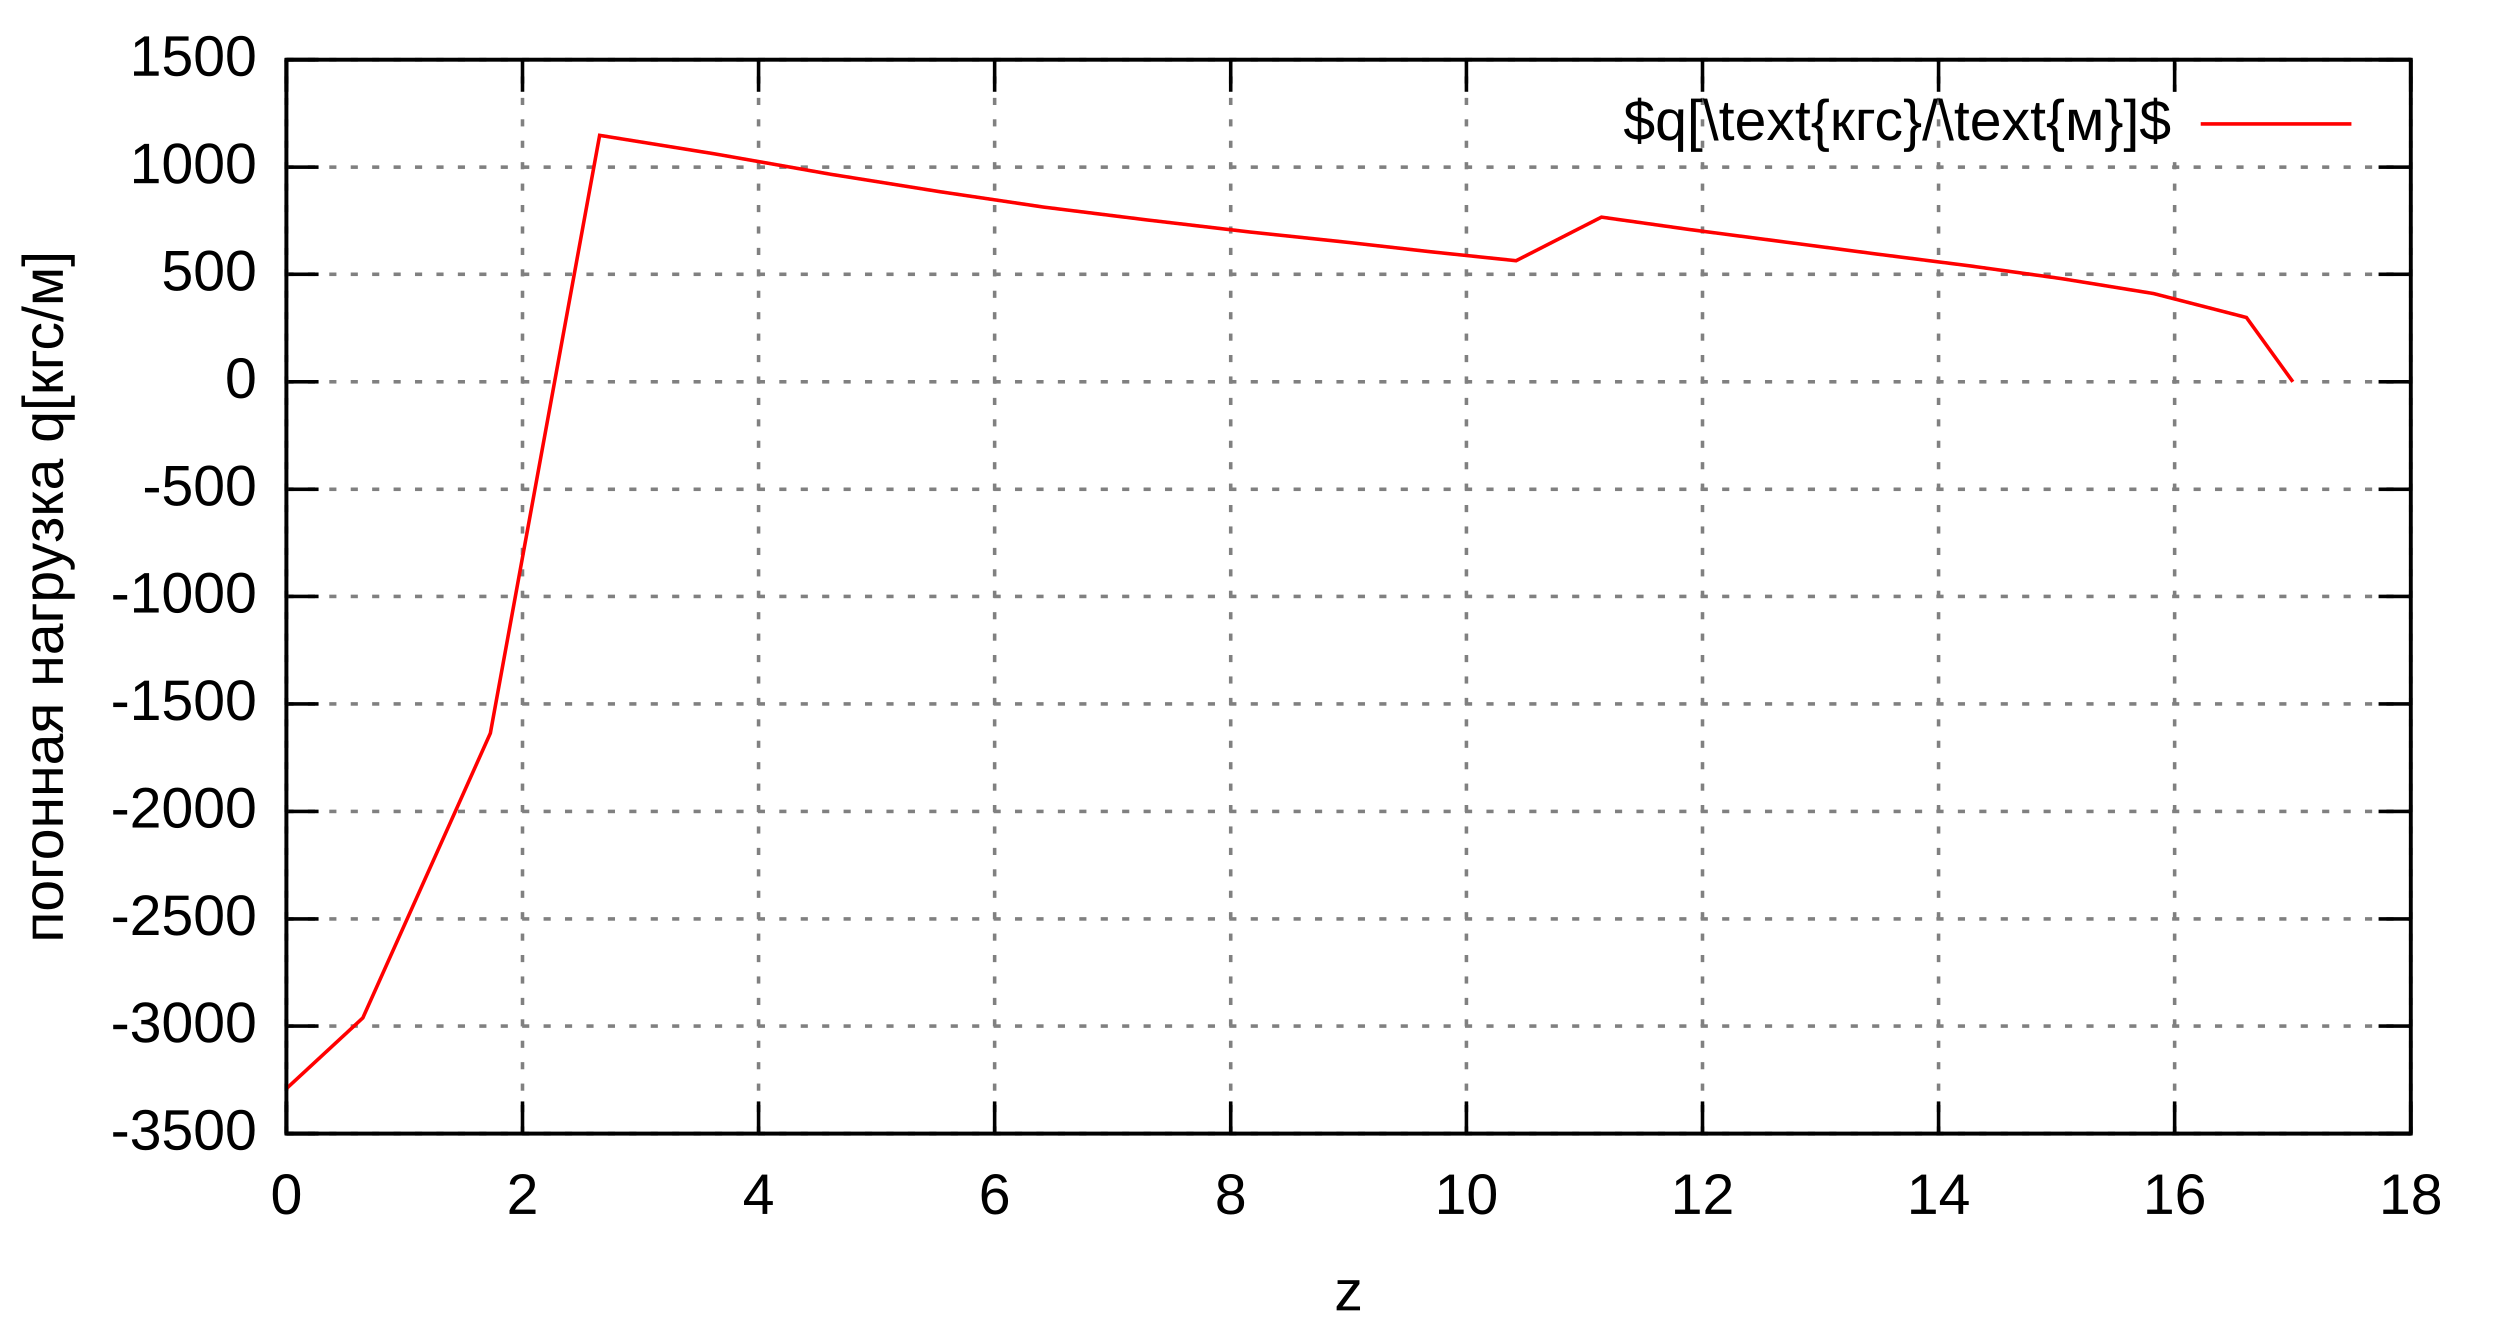
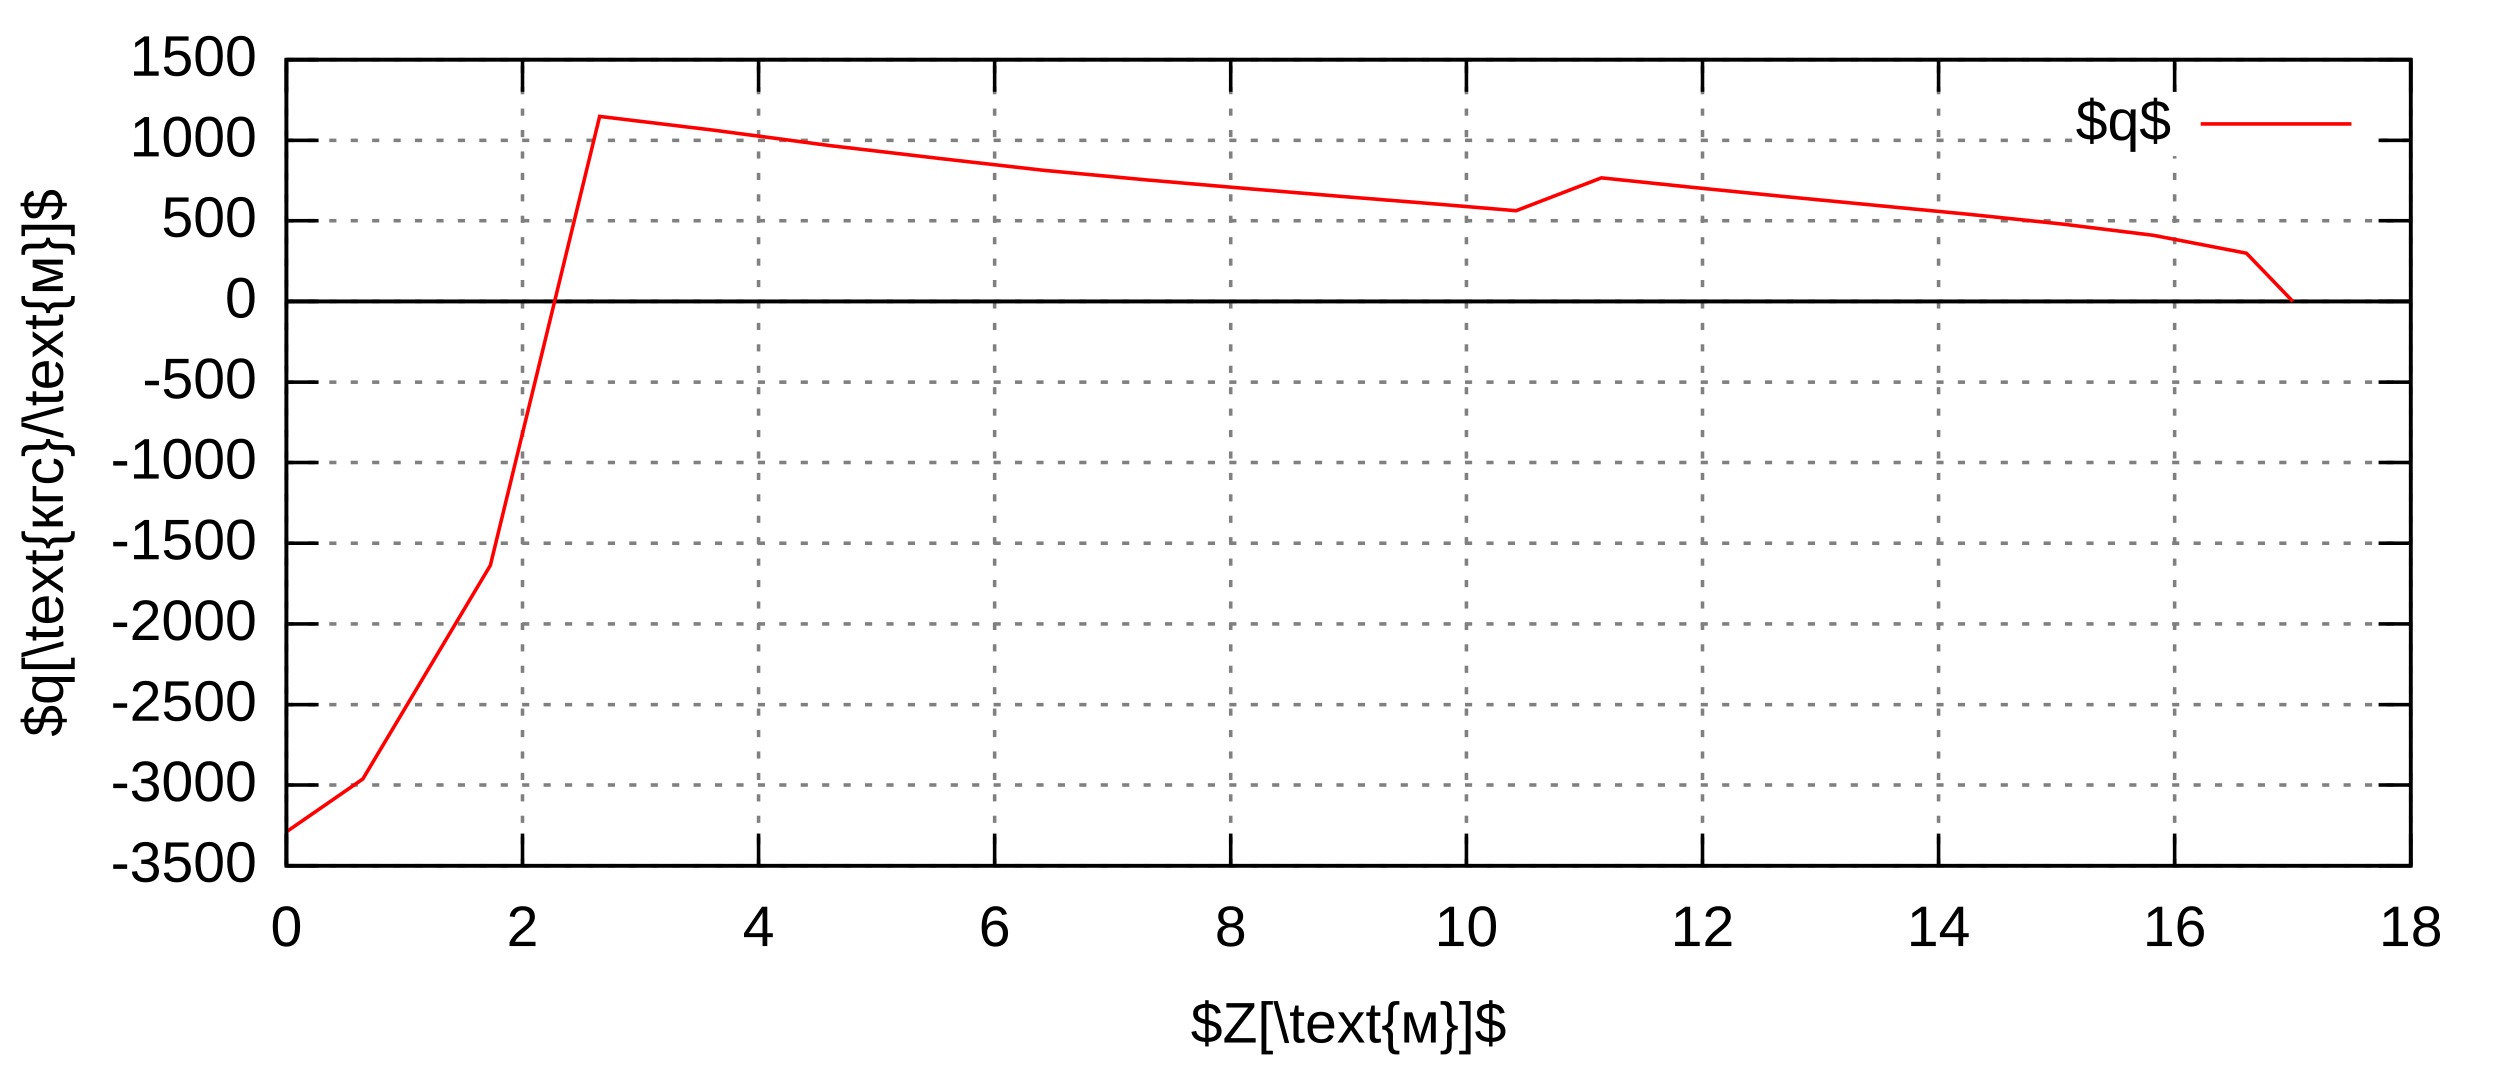
- <svg xmlns="http://www.w3.org/2000/svg" xmlns:xlink="http://www.w3.org/1999/xlink" width="700" height="375" viewBox="0 0 700 375" id="svg2" version="1.1">
-   <defs id="defs310" />
+ <svg xmlns="http://www.w3.org/2000/svg" xmlns:xlink="http://www.w3.org/1999/xlink" width="700" height="300" viewBox="0 0 700 300">
  <g id="gnuplot_canvas">
-     <rect x="0" y="0" width="700" height="375" fill="none" id="rect9" />
-     <defs id="defs11">
+     <rect x="0" y="0" width="700" height="300" fill="none" />
+     <defs>
      <circle id="gpDot" r="0.5" stroke-width="0.5" />
      <path id="gpPt0" stroke-width="0.222" stroke="currentColor" d="M-1,0 h2 M0,-1 v2" />
      <path id="gpPt1" stroke-width="0.222" stroke="currentColor" d="M-1,-1 L1,1 M1,-1 L-1,1" />
      <path id="gpPt2" stroke-width="0.222" stroke="currentColor" d="M-1,0 L1,0 M0,-1 L0,1 M-1,-1 L1,1 M-1,1 L1,-1" />
      <rect id="gpPt3" stroke-width="0.222" stroke="currentColor" x="-1" y="-1" width="2" height="2" />
      <rect id="gpPt4" stroke-width="0.222" stroke="currentColor" fill="currentColor" x="-1" y="-1" width="2" height="2" />
      <circle id="gpPt5" stroke-width="0.222" stroke="currentColor" cx="0" cy="0" r="1" />
      <use xlink:href="#gpPt5" id="gpPt6" fill="currentColor" stroke="none" />
      <path id="gpPt7" stroke-width="0.222" stroke="currentColor" d="M0,-1.33 L-1.33,0.67 L1.33,0.67 z" />
      <use xlink:href="#gpPt7" id="gpPt8" fill="currentColor" stroke="none" />
      <use xlink:href="#gpPt7" id="gpPt9" stroke="currentColor" transform="rotate(180)" />
      <use xlink:href="#gpPt9" id="gpPt10" fill="currentColor" stroke="none" />
      <use xlink:href="#gpPt3" id="gpPt11" stroke="currentColor" transform="rotate(45)" />
      <use xlink:href="#gpPt11" id="gpPt12" fill="currentColor" stroke="none" />
    </defs>
-     <g style="fill:none; color:white; stroke:black; stroke-width:1.00; stroke-linecap:butt; stroke-linejoin:miter" id="g27" />
-     <g style="fill:none; color:black; stroke:currentColor; stroke-width:1.00; stroke-linecap:butt; stroke-linejoin:miter" id="g29" />
-     <g style="fill:none; color:gray; stroke:currentColor; stroke-width:1.00; stroke-linecap:butt; stroke-linejoin:miter" id="g31">
-       <path stroke="gray" stroke-dasharray=" 2,4" class="gridline" d="M80.2,317.4 L675.0,317.4  " id="path33" />
-     </g>
-     <g style="fill:none; color:black; stroke:currentColor; stroke-width:1.00; stroke-linecap:butt; stroke-linejoin:miter" id="g35">
-       <path stroke="black" d="M80.2,317.4 L89.2,317.4 M675.0,317.4 L666.0,317.4  " id="path37" />
-       <g transform="translate(71.9,321.9)" style="stroke:none; fill:black; font-family:Arial; font-size:12.00pt; text-anchor:end" id="g39">
-         <text id="text41">-3500</text>
-       </g>
-     </g>
-     <g style="fill:none; color:gray; stroke:currentColor; stroke-width:1.00; stroke-linecap:butt; stroke-linejoin:miter" id="g43">
-       <path stroke="gray" stroke-dasharray=" 2,4" class="gridline" d="M80.2,287.3 L675.0,287.3  " id="path45" />
-     </g>
-     <g style="fill:none; color:black; stroke:currentColor; stroke-width:1.00; stroke-linecap:butt; stroke-linejoin:miter" id="g47">
-       <path stroke="black" d="M80.2,287.3 L89.2,287.3 M675.0,287.3 L666.0,287.3  " id="path49" />
-       <g transform="translate(71.9,291.8)" style="stroke:none; fill:black; font-family:Arial; font-size:12.00pt; text-anchor:end" id="g51">
-         <text id="text53">-3000</text>
-       </g>
-     </g>
-     <g style="fill:none; color:gray; stroke:currentColor; stroke-width:1.00; stroke-linecap:butt; stroke-linejoin:miter" id="g55">
-       <path stroke="gray" stroke-dasharray=" 2,4" class="gridline" d="M80.2,257.3 L675.0,257.3  " id="path57" />
-     </g>
-     <g style="fill:none; color:black; stroke:currentColor; stroke-width:1.00; stroke-linecap:butt; stroke-linejoin:miter" id="g59">
-       <path stroke="black" d="M80.2,257.3 L89.2,257.3 M675.0,257.3 L666.0,257.3  " id="path61" />
-       <g transform="translate(71.9,261.8)" style="stroke:none; fill:black; font-family:Arial; font-size:12.00pt; text-anchor:end" id="g63">
-         <text id="text65">-2500</text>
-       </g>
-     </g>
-     <g style="fill:none; color:gray; stroke:currentColor; stroke-width:1.00; stroke-linecap:butt; stroke-linejoin:miter" id="g67">
-       <path stroke="gray" stroke-dasharray=" 2,4" class="gridline" d="M80.2,227.2 L675.0,227.2  " id="path69" />
-     </g>
-     <g style="fill:none; color:black; stroke:currentColor; stroke-width:1.00; stroke-linecap:butt; stroke-linejoin:miter" id="g71">
-       <path stroke="black" d="M80.2,227.2 L89.2,227.2 M675.0,227.2 L666.0,227.2  " id="path73" />
-       <g transform="translate(71.9,231.7)" style="stroke:none; fill:black; font-family:Arial; font-size:12.00pt; text-anchor:end" id="g75">
-         <text id="text77">-2000</text>
-       </g>
-     </g>
-     <g style="fill:none; color:gray; stroke:currentColor; stroke-width:1.00; stroke-linecap:butt; stroke-linejoin:miter" id="g79">
-       <path stroke="gray" stroke-dasharray=" 2,4" class="gridline" d="M80.2,197.1 L675.0,197.1  " id="path81" />
-     </g>
-     <g style="fill:none; color:black; stroke:currentColor; stroke-width:1.00; stroke-linecap:butt; stroke-linejoin:miter" id="g83">
-       <path stroke="black" d="M80.2,197.1 L89.2,197.1 M675.0,197.1 L666.0,197.1  " id="path85" />
-       <g transform="translate(71.9,201.6)" style="stroke:none; fill:black; font-family:Arial; font-size:12.00pt; text-anchor:end" id="g87">
-         <text id="text89">-1500</text>
-       </g>
-     </g>
-     <g style="fill:none; color:gray; stroke:currentColor; stroke-width:1.00; stroke-linecap:butt; stroke-linejoin:miter" id="g91">
-       <path stroke="gray" stroke-dasharray=" 2,4" class="gridline" d="M80.2,167.0 L675.0,167.0  " id="path93" />
-     </g>
-     <g style="fill:none; color:black; stroke:currentColor; stroke-width:1.00; stroke-linecap:butt; stroke-linejoin:miter" id="g95">
-       <path stroke="black" d="M80.2,167.0 L89.2,167.0 M675.0,167.0 L666.0,167.0  " id="path97" />
-       <g transform="translate(71.9,171.5)" style="stroke:none; fill:black; font-family:Arial; font-size:12.00pt; text-anchor:end" id="g99">
-         <text id="text101">-1000</text>
-       </g>
-     </g>
-     <g style="fill:none; color:gray; stroke:currentColor; stroke-width:1.00; stroke-linecap:butt; stroke-linejoin:miter" id="g103">
-       <path stroke="gray" stroke-dasharray=" 2,4" class="gridline" d="M80.2,137.0 L675.0,137.0  " id="path105" />
-     </g>
-     <g style="fill:none; color:black; stroke:currentColor; stroke-width:1.00; stroke-linecap:butt; stroke-linejoin:miter" id="g107">
-       <path stroke="black" d="M80.2,137.0 L89.2,137.0 M675.0,137.0 L666.0,137.0  " id="path109" />
-       <g transform="translate(71.9,141.5)" style="stroke:none; fill:black; font-family:Arial; font-size:12.00pt; text-anchor:end" id="g111">
-         <text id="text113">-500</text>
-       </g>
-     </g>
-     <g style="fill:none; color:gray; stroke:currentColor; stroke-width:1.00; stroke-linecap:butt; stroke-linejoin:miter" id="g115">
-       <path stroke="gray" stroke-dasharray=" 2,4" class="gridline" d="M80.2,106.9 L675.0,106.9  " id="path117" />
-     </g>
-     <g style="fill:none; color:black; stroke:currentColor; stroke-width:1.00; stroke-linecap:butt; stroke-linejoin:miter" id="g119">
-       <path stroke="black" d="M80.2,106.9 L89.2,106.9 M675.0,106.9 L666.0,106.9  " id="path121" />
-       <g transform="translate(71.9,111.4)" style="stroke:none; fill:black; font-family:Arial; font-size:12.00pt; text-anchor:end" id="g123">
-         <text id="text125"> 0</text>
-       </g>
-     </g>
-     <g style="fill:none; color:gray; stroke:currentColor; stroke-width:1.00; stroke-linecap:butt; stroke-linejoin:miter" id="g127">
-       <path stroke="gray" stroke-dasharray=" 2,4" class="gridline" d="M80.2,76.8 L675.0,76.8  " id="path129" />
-     </g>
-     <g style="fill:none; color:black; stroke:currentColor; stroke-width:1.00; stroke-linecap:butt; stroke-linejoin:miter" id="g131">
-       <path stroke="black" d="M80.2,76.8 L89.2,76.8 M675.0,76.8 L666.0,76.8  " id="path133" />
-       <g transform="translate(71.9,81.3)" style="stroke:none; fill:black; font-family:Arial; font-size:12.00pt; text-anchor:end" id="g135">
-         <text id="text137"> 500</text>
-       </g>
-     </g>
-     <g style="fill:none; color:gray; stroke:currentColor; stroke-width:1.00; stroke-linecap:butt; stroke-linejoin:miter" id="g139">
-       <path stroke="gray" stroke-dasharray=" 2,4" class="gridline" d="M80.2,46.8 L675.0,46.8  " id="path141" />
-     </g>
-     <g style="fill:none; color:black; stroke:currentColor; stroke-width:1.00; stroke-linecap:butt; stroke-linejoin:miter" id="g143">
-       <path stroke="black" d="M80.2,46.8 L89.2,46.8 M675.0,46.8 L666.0,46.8  " id="path145" />
-       <g transform="translate(71.9,51.3)" style="stroke:none; fill:black; font-family:Arial; font-size:12.00pt; text-anchor:end" id="g147">
-         <text id="text149"> 1000</text>
-       </g>
-     </g>
-     <g style="fill:none; color:gray; stroke:currentColor; stroke-width:1.00; stroke-linecap:butt; stroke-linejoin:miter" id="g151">
-       <path stroke="gray" stroke-dasharray=" 2,4" class="gridline" d="M80.2,16.7 L675.0,16.7  " id="path153" />
-     </g>
-     <g style="fill:none; color:black; stroke:currentColor; stroke-width:1.00; stroke-linecap:butt; stroke-linejoin:miter" id="g155">
-       <path stroke="black" d="M80.2,16.7 L89.2,16.7 M675.0,16.7 L666.0,16.7  " id="path157" />
-       <g transform="translate(71.9,21.2)" style="stroke:none; fill:black; font-family:Arial; font-size:12.00pt; text-anchor:end" id="g159">
-         <text id="text161"> 1500</text>
-       </g>
-     </g>
-     <g style="fill:none; color:gray; stroke:currentColor; stroke-width:1.00; stroke-linecap:butt; stroke-linejoin:miter" id="g163">
-       <path stroke="gray" stroke-dasharray=" 2,4" class="gridline" d="M80.2,317.4 L80.2,16.7  " id="path165" />
-     </g>
-     <g style="fill:none; color:black; stroke:currentColor; stroke-width:1.00; stroke-linecap:butt; stroke-linejoin:miter" id="g167">
-       <path stroke="black" d="M80.2,317.4 L80.2,308.4 M80.2,16.7 L80.2,25.7  " id="path169" />
-       <g transform="translate(80.2,339.9)" style="stroke:none; fill:black; font-family:Arial; font-size:12.00pt; text-anchor:middle" id="g171">
-         <text id="text173"> 0</text>
-       </g>
-     </g>
-     <g style="fill:none; color:gray; stroke:currentColor; stroke-width:1.00; stroke-linecap:butt; stroke-linejoin:miter" id="g175">
-       <path stroke="gray" stroke-dasharray=" 2,4" class="gridline" d="M146.3,317.4 L146.3,16.7  " id="path177" />
-     </g>
-     <g style="fill:none; color:black; stroke:currentColor; stroke-width:1.00; stroke-linecap:butt; stroke-linejoin:miter" id="g179">
-       <path stroke="black" d="M146.3,317.4 L146.3,308.4 M146.3,16.7 L146.3,25.7  " id="path181" />
-       <g transform="translate(146.3,339.9)" style="stroke:none; fill:black; font-family:Arial; font-size:12.00pt; text-anchor:middle" id="g183">
-         <text id="text185"> 2</text>
-       </g>
-     </g>
-     <g style="fill:none; color:gray; stroke:currentColor; stroke-width:1.00; stroke-linecap:butt; stroke-linejoin:miter" id="g187">
-       <path stroke="gray" stroke-dasharray=" 2,4" class="gridline" d="M212.4,317.4 L212.4,16.7  " id="path189" />
-     </g>
-     <g style="fill:none; color:black; stroke:currentColor; stroke-width:1.00; stroke-linecap:butt; stroke-linejoin:miter" id="g191">
-       <path stroke="black" d="M212.4,317.4 L212.4,308.4 M212.4,16.7 L212.4,25.7  " id="path193" />
-       <g transform="translate(212.4,339.9)" style="stroke:none; fill:black; font-family:Arial; font-size:12.00pt; text-anchor:middle" id="g195">
-         <text id="text197"> 4</text>
-       </g>
-     </g>
-     <g style="fill:none; color:gray; stroke:currentColor; stroke-width:1.00; stroke-linecap:butt; stroke-linejoin:miter" id="g199">
-       <path stroke="gray" stroke-dasharray=" 2,4" class="gridline" d="M278.5,317.4 L278.5,16.7  " id="path201" />
-     </g>
-     <g style="fill:none; color:black; stroke:currentColor; stroke-width:1.00; stroke-linecap:butt; stroke-linejoin:miter" id="g203">
-       <path stroke="black" d="M278.5,317.4 L278.5,308.4 M278.5,16.7 L278.5,25.7  " id="path205" />
-       <g transform="translate(278.5,339.9)" style="stroke:none; fill:black; font-family:Arial; font-size:12.00pt; text-anchor:middle" id="g207">
-         <text id="text209"> 6</text>
-       </g>
-     </g>
-     <g style="fill:none; color:gray; stroke:currentColor; stroke-width:1.00; stroke-linecap:butt; stroke-linejoin:miter" id="g211">
-       <path stroke="gray" stroke-dasharray=" 2,4" class="gridline" d="M344.6,317.4 L344.6,16.7  " id="path213" />
-     </g>
-     <g style="fill:none; color:black; stroke:currentColor; stroke-width:1.00; stroke-linecap:butt; stroke-linejoin:miter" id="g215">
-       <path stroke="black" d="M344.6,317.4 L344.6,308.4 M344.6,16.7 L344.6,25.7  " id="path217" />
-       <g transform="translate(344.6,339.9)" style="stroke:none; fill:black; font-family:Arial; font-size:12.00pt; text-anchor:middle" id="g219">
-         <text id="text221"> 8</text>
-       </g>
-     </g>
-     <g style="fill:none; color:gray; stroke:currentColor; stroke-width:1.00; stroke-linecap:butt; stroke-linejoin:miter" id="g223">
-       <path stroke="gray" stroke-dasharray=" 2,4" class="gridline" d="M410.6,317.4 L410.6,16.7  " id="path225" />
-     </g>
-     <g style="fill:none; color:black; stroke:currentColor; stroke-width:1.00; stroke-linecap:butt; stroke-linejoin:miter" id="g227">
-       <path stroke="black" d="M410.6,317.4 L410.6,308.4 M410.6,16.7 L410.6,25.7  " id="path229" />
-       <g transform="translate(410.6,339.9)" style="stroke:none; fill:black; font-family:Arial; font-size:12.00pt; text-anchor:middle" id="g231">
-         <text id="text233"> 10</text>
-       </g>
-     </g>
-     <g style="fill:none; color:gray; stroke:currentColor; stroke-width:1.00; stroke-linecap:butt; stroke-linejoin:miter" id="g235">
-       <path stroke="gray" stroke-dasharray=" 2,4" class="gridline" d="M476.7,317.4 L476.7,16.7  " id="path237" />
-     </g>
-     <g style="fill:none; color:black; stroke:currentColor; stroke-width:1.00; stroke-linecap:butt; stroke-linejoin:miter" id="g239">
-       <path stroke="black" d="M476.7,317.4 L476.7,308.4 M476.7,16.7 L476.7,25.7  " id="path241" />
-       <g transform="translate(476.7,339.9)" style="stroke:none; fill:black; font-family:Arial; font-size:12.00pt; text-anchor:middle" id="g243">
-         <text id="text245"> 12</text>
-       </g>
-     </g>
-     <g style="fill:none; color:gray; stroke:currentColor; stroke-width:1.00; stroke-linecap:butt; stroke-linejoin:miter" id="g247">
-       <path stroke="gray" stroke-dasharray=" 2,4" class="gridline" d="M542.8,317.4 L542.8,16.7  " id="path249" />
-     </g>
-     <g style="fill:none; color:black; stroke:currentColor; stroke-width:1.00; stroke-linecap:butt; stroke-linejoin:miter" id="g251">
-       <path stroke="black" d="M542.8,317.4 L542.8,308.4 M542.8,16.7 L542.8,25.7  " id="path253" />
-       <g transform="translate(542.8,339.9)" style="stroke:none; fill:black; font-family:Arial; font-size:12.00pt; text-anchor:middle" id="g255">
-         <text id="text257"> 14</text>
-       </g>
-     </g>
-     <g style="fill:none; color:gray; stroke:currentColor; stroke-width:1.00; stroke-linecap:butt; stroke-linejoin:miter" id="g259">
-       <path stroke="gray" stroke-dasharray=" 2,4" class="gridline" d="M608.9,317.4 L608.9,43.7 M608.9,25.7 L608.9,16.7  " id="path261" />
-     </g>
-     <g style="fill:none; color:black; stroke:currentColor; stroke-width:1.00; stroke-linecap:butt; stroke-linejoin:miter" id="g263">
-       <path stroke="black" d="M608.9,317.4 L608.9,308.4 M608.9,16.7 L608.9,25.7  " id="path265" />
-       <g transform="translate(608.9,339.9)" style="stroke:none; fill:black; font-family:Arial; font-size:12.00pt; text-anchor:middle" id="g267">
-         <text id="text269"> 16</text>
-       </g>
-     </g>
-     <g style="fill:none; color:gray; stroke:currentColor; stroke-width:1.00; stroke-linecap:butt; stroke-linejoin:miter" id="g271">
-       <path stroke="gray" stroke-dasharray=" 2,4" class="gridline" d="M675.0,317.4 L675.0,16.7  " id="path273" />
-     </g>
-     <g style="fill:none; color:black; stroke:currentColor; stroke-width:1.00; stroke-linecap:butt; stroke-linejoin:miter" id="g275">
-       <path stroke="black" d="M675.0,317.4 L675.0,308.4 M675.0,16.7 L675.0,25.7  " id="path277" />
-       <g transform="translate(675.0,339.9)" style="stroke:none; fill:black; font-family:Arial; font-size:12.00pt; text-anchor:middle" id="g279">
-         <text id="text281"> 18</text>
-       </g>
-       <path stroke="black" d="M80.2,16.7 L80.2,317.4 L675.0,317.4 L675.0,16.7 L80.2,16.7 Z  " id="path283" />
-       <g transform="translate(17.6,167.1) rotate(270)" style="stroke:none; fill:black; font-family:Arial; font-size:12.00pt; text-anchor:middle" id="g285">
-         <text id="text287">погонная нагрузка q[кгс/м]</text>
-       </g>
-       <g transform="translate(377.6,366.9)" style="stroke:none; fill:black; font-family:Arial; font-size:12.00pt; text-anchor:middle" id="g289">
-         <text id="text291">z</text>
+     <g style="fill:none; color:white; stroke:currentColor; stroke-width:1.00; stroke-linecap:butt; stroke-linejoin:miter">
+ </g>
+     <g style="fill:none; color:black; stroke:currentColor; stroke-width:1.00; stroke-linecap:butt; stroke-linejoin:miter">
+ </g>
+     <g style="fill:none; color:gray; stroke:currentColor; stroke-width:1.00; stroke-linecap:butt; stroke-linejoin:miter">
+       <path stroke="gray" stroke-dasharray=" 2,4" class="gridline" d="M80.2,242.4 L675.0,242.4  " />
+     </g>
+     <g style="fill:none; color:black; stroke:currentColor; stroke-width:1.00; stroke-linecap:butt; stroke-linejoin:miter">
+       <path stroke="black" d="M80.2,242.4 L89.2,242.4 M675.0,242.4 L666.0,242.4  " />
+       <g transform="translate(71.9,246.9)" style="stroke:none; fill:black; font-family:Arial; font-size:12.00pt; text-anchor:end">
+         <text>-3500</text>
+       </g>
+     </g>
+     <g style="fill:none; color:gray; stroke:currentColor; stroke-width:1.00; stroke-linecap:butt; stroke-linejoin:miter">
+       <path stroke="gray" stroke-dasharray=" 2,4" class="gridline" d="M80.2,219.8 L675.0,219.8  " />
+     </g>
+     <g style="fill:none; color:black; stroke:currentColor; stroke-width:1.00; stroke-linecap:butt; stroke-linejoin:miter">
+       <path stroke="black" d="M80.2,219.8 L89.2,219.8 M675.0,219.8 L666.0,219.8  " />
+       <g transform="translate(71.9,224.3)" style="stroke:none; fill:black; font-family:Arial; font-size:12.00pt; text-anchor:end">
+         <text>-3000</text>
+       </g>
+     </g>
+     <g style="fill:none; color:gray; stroke:currentColor; stroke-width:1.00; stroke-linecap:butt; stroke-linejoin:miter">
+       <path stroke="gray" stroke-dasharray=" 2,4" class="gridline" d="M80.2,197.3 L675.0,197.3  " />
+     </g>
+     <g style="fill:none; color:black; stroke:currentColor; stroke-width:1.00; stroke-linecap:butt; stroke-linejoin:miter">
+       <path stroke="black" d="M80.2,197.3 L89.2,197.3 M675.0,197.3 L666.0,197.3  " />
+       <g transform="translate(71.9,201.8)" style="stroke:none; fill:black; font-family:Arial; font-size:12.00pt; text-anchor:end">
+         <text>-2500</text>
+       </g>
+     </g>
+     <g style="fill:none; color:gray; stroke:currentColor; stroke-width:1.00; stroke-linecap:butt; stroke-linejoin:miter">
+       <path stroke="gray" stroke-dasharray=" 2,4" class="gridline" d="M80.2,174.7 L675.0,174.7  " />
+     </g>
+     <g style="fill:none; color:black; stroke:currentColor; stroke-width:1.00; stroke-linecap:butt; stroke-linejoin:miter">
+       <path stroke="black" d="M80.2,174.7 L89.2,174.7 M675.0,174.7 L666.0,174.7  " />
+       <g transform="translate(71.9,179.2)" style="stroke:none; fill:black; font-family:Arial; font-size:12.00pt; text-anchor:end">
+         <text>-2000</text>
+       </g>
+     </g>
+     <g style="fill:none; color:gray; stroke:currentColor; stroke-width:1.00; stroke-linecap:butt; stroke-linejoin:miter">
+       <path stroke="gray" stroke-dasharray=" 2,4" class="gridline" d="M80.2,152.1 L675.0,152.1  " />
+     </g>
+     <g style="fill:none; color:black; stroke:currentColor; stroke-width:1.00; stroke-linecap:butt; stroke-linejoin:miter">
+       <path stroke="black" d="M80.2,152.1 L89.2,152.1 M675.0,152.1 L666.0,152.1  " />
+       <g transform="translate(71.9,156.6)" style="stroke:none; fill:black; font-family:Arial; font-size:12.00pt; text-anchor:end">
+         <text>-1500</text>
+       </g>
+     </g>
+     <g style="fill:none; color:gray; stroke:currentColor; stroke-width:1.00; stroke-linecap:butt; stroke-linejoin:miter">
+       <path stroke="gray" stroke-dasharray=" 2,4" class="gridline" d="M80.2,129.5 L675.0,129.5  " />
+     </g>
+     <g style="fill:none; color:black; stroke:currentColor; stroke-width:1.00; stroke-linecap:butt; stroke-linejoin:miter">
+       <path stroke="black" d="M80.2,129.5 L89.2,129.5 M675.0,129.5 L666.0,129.5  " />
+       <g transform="translate(71.9,134.0)" style="stroke:none; fill:black; font-family:Arial; font-size:12.00pt; text-anchor:end">
+         <text>-1000</text>
+       </g>
+     </g>
+     <g style="fill:none; color:gray; stroke:currentColor; stroke-width:1.00; stroke-linecap:butt; stroke-linejoin:miter">
+       <path stroke="gray" stroke-dasharray=" 2,4" class="gridline" d="M80.2,107.0 L675.0,107.0  " />
+     </g>
+     <g style="fill:none; color:black; stroke:currentColor; stroke-width:1.00; stroke-linecap:butt; stroke-linejoin:miter">
+       <path stroke="black" d="M80.2,107.0 L89.2,107.0 M675.0,107.0 L666.0,107.0  " />
+       <g transform="translate(71.9,111.5)" style="stroke:none; fill:black; font-family:Arial; font-size:12.00pt; text-anchor:end">
+         <text>-500</text>
+       </g>
+     </g>
+     <g style="fill:none; color:gray; stroke:currentColor; stroke-width:1.00; stroke-linecap:butt; stroke-linejoin:miter">
+       <path stroke="gray" stroke-dasharray=" 2,4" class="gridline" d="M80.2,84.4 L675.0,84.4  " />
+     </g>
+     <g style="fill:none; color:black; stroke:currentColor; stroke-width:1.00; stroke-linecap:butt; stroke-linejoin:miter">
+       <path stroke="black" d="M80.2,84.4 L89.2,84.4 M675.0,84.4 L666.0,84.4  " />
+       <g transform="translate(71.9,88.9)" style="stroke:none; fill:black; font-family:Arial; font-size:12.00pt; text-anchor:end">
+         <text> 0</text>
+       </g>
+     </g>
+     <g style="fill:none; color:gray; stroke:currentColor; stroke-width:1.00; stroke-linecap:butt; stroke-linejoin:miter">
+       <path stroke="gray" stroke-dasharray=" 2,4" class="gridline" d="M80.2,61.8 L675.0,61.8  " />
+     </g>
+     <g style="fill:none; color:black; stroke:currentColor; stroke-width:1.00; stroke-linecap:butt; stroke-linejoin:miter">
+       <path stroke="black" d="M80.2,61.8 L89.2,61.8 M675.0,61.8 L666.0,61.8  " />
+       <g transform="translate(71.9,66.3)" style="stroke:none; fill:black; font-family:Arial; font-size:12.00pt; text-anchor:end">
+         <text> 500</text>
+       </g>
+     </g>
+     <g style="fill:none; color:gray; stroke:currentColor; stroke-width:1.00; stroke-linecap:butt; stroke-linejoin:miter">
+       <path stroke="gray" stroke-dasharray=" 2,4" class="gridline" d="M80.2,39.3 L583.0,39.3 M666.7,39.3 L675.0,39.3  " />
+     </g>
+     <g style="fill:none; color:black; stroke:currentColor; stroke-width:1.00; stroke-linecap:butt; stroke-linejoin:miter">
+       <path stroke="black" d="M80.2,39.3 L89.2,39.3 M675.0,39.3 L666.0,39.3  " />
+       <g transform="translate(71.9,43.8)" style="stroke:none; fill:black; font-family:Arial; font-size:12.00pt; text-anchor:end">
+         <text> 1000</text>
+       </g>
+     </g>
+     <g style="fill:none; color:gray; stroke:currentColor; stroke-width:1.00; stroke-linecap:butt; stroke-linejoin:miter">
+       <path stroke="gray" stroke-dasharray=" 2,4" class="gridline" d="M80.2,16.7 L675.0,16.7  " />
+     </g>
+     <g style="fill:none; color:black; stroke:currentColor; stroke-width:1.00; stroke-linecap:butt; stroke-linejoin:miter">
+       <path stroke="black" d="M80.2,16.7 L89.2,16.7 M675.0,16.7 L666.0,16.7  " />
+       <g transform="translate(71.9,21.2)" style="stroke:none; fill:black; font-family:Arial; font-size:12.00pt; text-anchor:end">
+         <text> 1500</text>
+       </g>
+     </g>
+     <g style="fill:none; color:gray; stroke:currentColor; stroke-width:1.00; stroke-linecap:butt; stroke-linejoin:miter">
+       <path stroke="gray" stroke-dasharray=" 2,4" class="gridline" d="M80.2,242.4 L80.2,16.7  " />
+     </g>
+     <g style="fill:none; color:black; stroke:currentColor; stroke-width:1.00; stroke-linecap:butt; stroke-linejoin:miter">
+       <path stroke="black" d="M80.2,242.4 L80.2,233.4 M80.2,16.7 L80.2,25.7  " />
+       <g transform="translate(80.2,264.9)" style="stroke:none; fill:black; font-family:Arial; font-size:12.00pt; text-anchor:middle">
+         <text> 0</text>
+       </g>
+     </g>
+     <g style="fill:none; color:gray; stroke:currentColor; stroke-width:1.00; stroke-linecap:butt; stroke-linejoin:miter">
+       <path stroke="gray" stroke-dasharray=" 2,4" class="gridline" d="M146.3,242.4 L146.3,16.7  " />
+     </g>
+     <g style="fill:none; color:black; stroke:currentColor; stroke-width:1.00; stroke-linecap:butt; stroke-linejoin:miter">
+       <path stroke="black" d="M146.3,242.4 L146.3,233.4 M146.3,16.7 L146.3,25.7  " />
+       <g transform="translate(146.3,264.9)" style="stroke:none; fill:black; font-family:Arial; font-size:12.00pt; text-anchor:middle">
+         <text> 2</text>
+       </g>
+     </g>
+     <g style="fill:none; color:gray; stroke:currentColor; stroke-width:1.00; stroke-linecap:butt; stroke-linejoin:miter">
+       <path stroke="gray" stroke-dasharray=" 2,4" class="gridline" d="M212.4,242.4 L212.4,16.7  " />
+     </g>
+     <g style="fill:none; color:black; stroke:currentColor; stroke-width:1.00; stroke-linecap:butt; stroke-linejoin:miter">
+       <path stroke="black" d="M212.4,242.4 L212.4,233.4 M212.4,16.7 L212.4,25.7  " />
+       <g transform="translate(212.4,264.9)" style="stroke:none; fill:black; font-family:Arial; font-size:12.00pt; text-anchor:middle">
+         <text> 4</text>
+       </g>
+     </g>
+     <g style="fill:none; color:gray; stroke:currentColor; stroke-width:1.00; stroke-linecap:butt; stroke-linejoin:miter">
+       <path stroke="gray" stroke-dasharray=" 2,4" class="gridline" d="M278.5,242.4 L278.5,16.7  " />
+     </g>
+     <g style="fill:none; color:black; stroke:currentColor; stroke-width:1.00; stroke-linecap:butt; stroke-linejoin:miter">
+       <path stroke="black" d="M278.5,242.4 L278.5,233.4 M278.5,16.7 L278.5,25.7  " />
+       <g transform="translate(278.5,264.9)" style="stroke:none; fill:black; font-family:Arial; font-size:12.00pt; text-anchor:middle">
+         <text> 6</text>
+       </g>
+     </g>
+     <g style="fill:none; color:gray; stroke:currentColor; stroke-width:1.00; stroke-linecap:butt; stroke-linejoin:miter">
+       <path stroke="gray" stroke-dasharray=" 2,4" class="gridline" d="M344.6,242.4 L344.6,16.7  " />
+     </g>
+     <g style="fill:none; color:black; stroke:currentColor; stroke-width:1.00; stroke-linecap:butt; stroke-linejoin:miter">
+       <path stroke="black" d="M344.6,242.4 L344.6,233.4 M344.6,16.7 L344.6,25.7  " />
+       <g transform="translate(344.6,264.9)" style="stroke:none; fill:black; font-family:Arial; font-size:12.00pt; text-anchor:middle">
+         <text> 8</text>
+       </g>
+     </g>
+     <g style="fill:none; color:gray; stroke:currentColor; stroke-width:1.00; stroke-linecap:butt; stroke-linejoin:miter">
+       <path stroke="gray" stroke-dasharray=" 2,4" class="gridline" d="M410.6,242.4 L410.6,16.7  " />
+     </g>
+     <g style="fill:none; color:black; stroke:currentColor; stroke-width:1.00; stroke-linecap:butt; stroke-linejoin:miter">
+       <path stroke="black" d="M410.6,242.4 L410.6,233.4 M410.6,16.7 L410.6,25.7  " />
+       <g transform="translate(410.6,264.9)" style="stroke:none; fill:black; font-family:Arial; font-size:12.00pt; text-anchor:middle">
+         <text> 10</text>
+       </g>
+     </g>
+     <g style="fill:none; color:gray; stroke:currentColor; stroke-width:1.00; stroke-linecap:butt; stroke-linejoin:miter">
+       <path stroke="gray" stroke-dasharray=" 2,4" class="gridline" d="M476.7,242.4 L476.7,16.7  " />
+     </g>
+     <g style="fill:none; color:black; stroke:currentColor; stroke-width:1.00; stroke-linecap:butt; stroke-linejoin:miter">
+       <path stroke="black" d="M476.7,242.4 L476.7,233.4 M476.7,16.7 L476.7,25.7  " />
+       <g transform="translate(476.7,264.9)" style="stroke:none; fill:black; font-family:Arial; font-size:12.00pt; text-anchor:middle">
+         <text> 12</text>
+       </g>
+     </g>
+     <g style="fill:none; color:gray; stroke:currentColor; stroke-width:1.00; stroke-linecap:butt; stroke-linejoin:miter">
+       <path stroke="gray" stroke-dasharray=" 2,4" class="gridline" d="M542.8,242.4 L542.8,16.7  " />
+     </g>
+     <g style="fill:none; color:black; stroke:currentColor; stroke-width:1.00; stroke-linecap:butt; stroke-linejoin:miter">
+       <path stroke="black" d="M542.8,242.4 L542.8,233.4 M542.8,16.7 L542.8,25.7  " />
+       <g transform="translate(542.8,264.9)" style="stroke:none; fill:black; font-family:Arial; font-size:12.00pt; text-anchor:middle">
+         <text> 14</text>
+       </g>
+     </g>
+     <g style="fill:none; color:gray; stroke:currentColor; stroke-width:1.00; stroke-linecap:butt; stroke-linejoin:miter">
+       <path stroke="gray" stroke-dasharray=" 2,4" class="gridline" d="M608.9,242.4 L608.9,43.7 M608.9,25.7 L608.9,16.7  " />
+     </g>
+     <g style="fill:none; color:black; stroke:currentColor; stroke-width:1.00; stroke-linecap:butt; stroke-linejoin:miter">
+       <path stroke="black" d="M608.9,242.4 L608.9,233.4 M608.9,16.7 L608.9,25.7  " />
+       <g transform="translate(608.9,264.9)" style="stroke:none; fill:black; font-family:Arial; font-size:12.00pt; text-anchor:middle">
+         <text> 16</text>
+       </g>
+     </g>
+     <g style="fill:none; color:gray; stroke:currentColor; stroke-width:1.00; stroke-linecap:butt; stroke-linejoin:miter">
+       <path stroke="gray" stroke-dasharray=" 2,4" class="gridline" d="M675.0,242.4 L675.0,16.7  " />
+     </g>
+     <g style="fill:none; color:black; stroke:currentColor; stroke-width:1.00; stroke-linecap:butt; stroke-linejoin:miter">
+       <path stroke="black" d="M675.0,242.4 L675.0,233.4 M675.0,16.7 L675.0,25.7  " />
+       <g transform="translate(675.0,264.9)" style="stroke:none; fill:black; font-family:Arial; font-size:12.00pt; text-anchor:middle">
+         <text> 18</text>
+       </g>
+     </g>
+     <g style="fill:none; color:black; stroke:black; stroke-width:1.10; stroke-linecap:butt; stroke-linejoin:miter">
+ </g>
+     <g style="fill:none; color:red; stroke:currentColor; stroke-width:1.10; stroke-linecap:butt; stroke-linejoin:miter">
+       <path stroke="rgb(  0,   0,   0)" d="M80.2,84.4 L675.0,84.4  " />
+     </g>
+     <g style="fill:none; color:red; stroke:rgb(  0,   0,   0); stroke-width:1.00; stroke-linecap:butt; stroke-linejoin:miter">
+ </g>
+     <g style="fill:none; color:black; stroke:currentColor; stroke-width:1.00; stroke-linecap:butt; stroke-linejoin:miter">
+       <path stroke="black" d="M80.2,16.7 L80.2,242.4 L675.0,242.4 L675.0,16.7 L80.2,16.7 Z  " />
+       <g transform="translate(17.6,129.6) rotate(270)" style="stroke:none; fill:black; font-family:Arial; font-size:12.00pt; text-anchor:middle">
+         <text>$q[\text{кгс}/\text{м}]$</text>
+       </g>
+       <g transform="translate(377.6,291.9)" style="stroke:none; fill:black; font-family:Arial; font-size:12.00pt; text-anchor:middle">
+         <text>$Z[\text{м}]$</text>
      </g>
    </g>
    <g id="gnuplot_plot_1">
-       <g style="fill:none; color:red; stroke:currentColor; stroke-width:1.00; stroke-linecap:butt; stroke-linejoin:miter" id="g296">
-         <g transform="translate(607.9,39.2)" style="stroke:none; fill:black; font-family:Arial; font-size:12.00pt; text-anchor:end" id="g298">
-           <text id="text300">$q[\text{кгс}/\text{м}]$</text>
+       <g style="fill:none; color:red; stroke:currentColor; stroke-width:1.00; stroke-linecap:butt; stroke-linejoin:miter">
+         <g transform="translate(607.9,39.2)" style="stroke:none; fill:black; font-family:Arial; font-size:12.00pt; text-anchor:end">
+           <text>$q$</text>
        </g>
-         <path d="M616.2,34.7 L658.4,34.7 M80.2,304.8 L101.6,285.0 L137.3,205.3 L167.9,37.9 L200.2,43.1 L232.6,48.8    L263.3,53.7 L292.3,58.0 L321.3,61.6 L350.3,65.0 L376.8,67.8 L400.6,70.5 L424.5,73.0 L448.4,60.8    L473.3,64.3 L499.3,67.7 L525.2,71.1 L551.2,74.4 L577.1,78.0 L603.0,82.2 L629.0,88.9 L642.0,106.9     " id="path302" />
-       </g>
-     </g>
-     <g style="fill:none; color:black; stroke:currentColor; stroke-width:1.00; stroke-linecap:butt; stroke-linejoin:miter" id="g304">
-       <path stroke="black" d="M80.2,16.7 L80.2,317.4 L675.0,317.4 L675.0,16.7 L80.2,16.7 Z  " id="path306" />
+         <path d="M616.2,34.7 L658.4,34.7 M80.2,232.9 L101.6,218.1 L137.3,158.3 L167.9,32.6 L200.2,36.5 L232.6,40.8    L263.3,44.4 L292.3,47.7 L321.3,50.4 L350.3,52.9 L376.8,55.1 L400.6,57.0 L424.5,59.0 L448.4,49.8    L473.3,52.4 L499.3,55.0 L525.2,57.5 L551.2,60.0 L577.1,62.7 L603.0,65.9 L629.0,70.9 L642.0,84.4     " />
+       </g>
+     </g>
+     <g style="fill:none; color:black; stroke:currentColor; stroke-width:1.00; stroke-linecap:butt; stroke-linejoin:miter">
+       <path stroke="black" d="M80.2,16.7 L80.2,242.4 L675.0,242.4 L675.0,16.7 L80.2,16.7 Z  " />
    </g>
  </g>
</svg>
